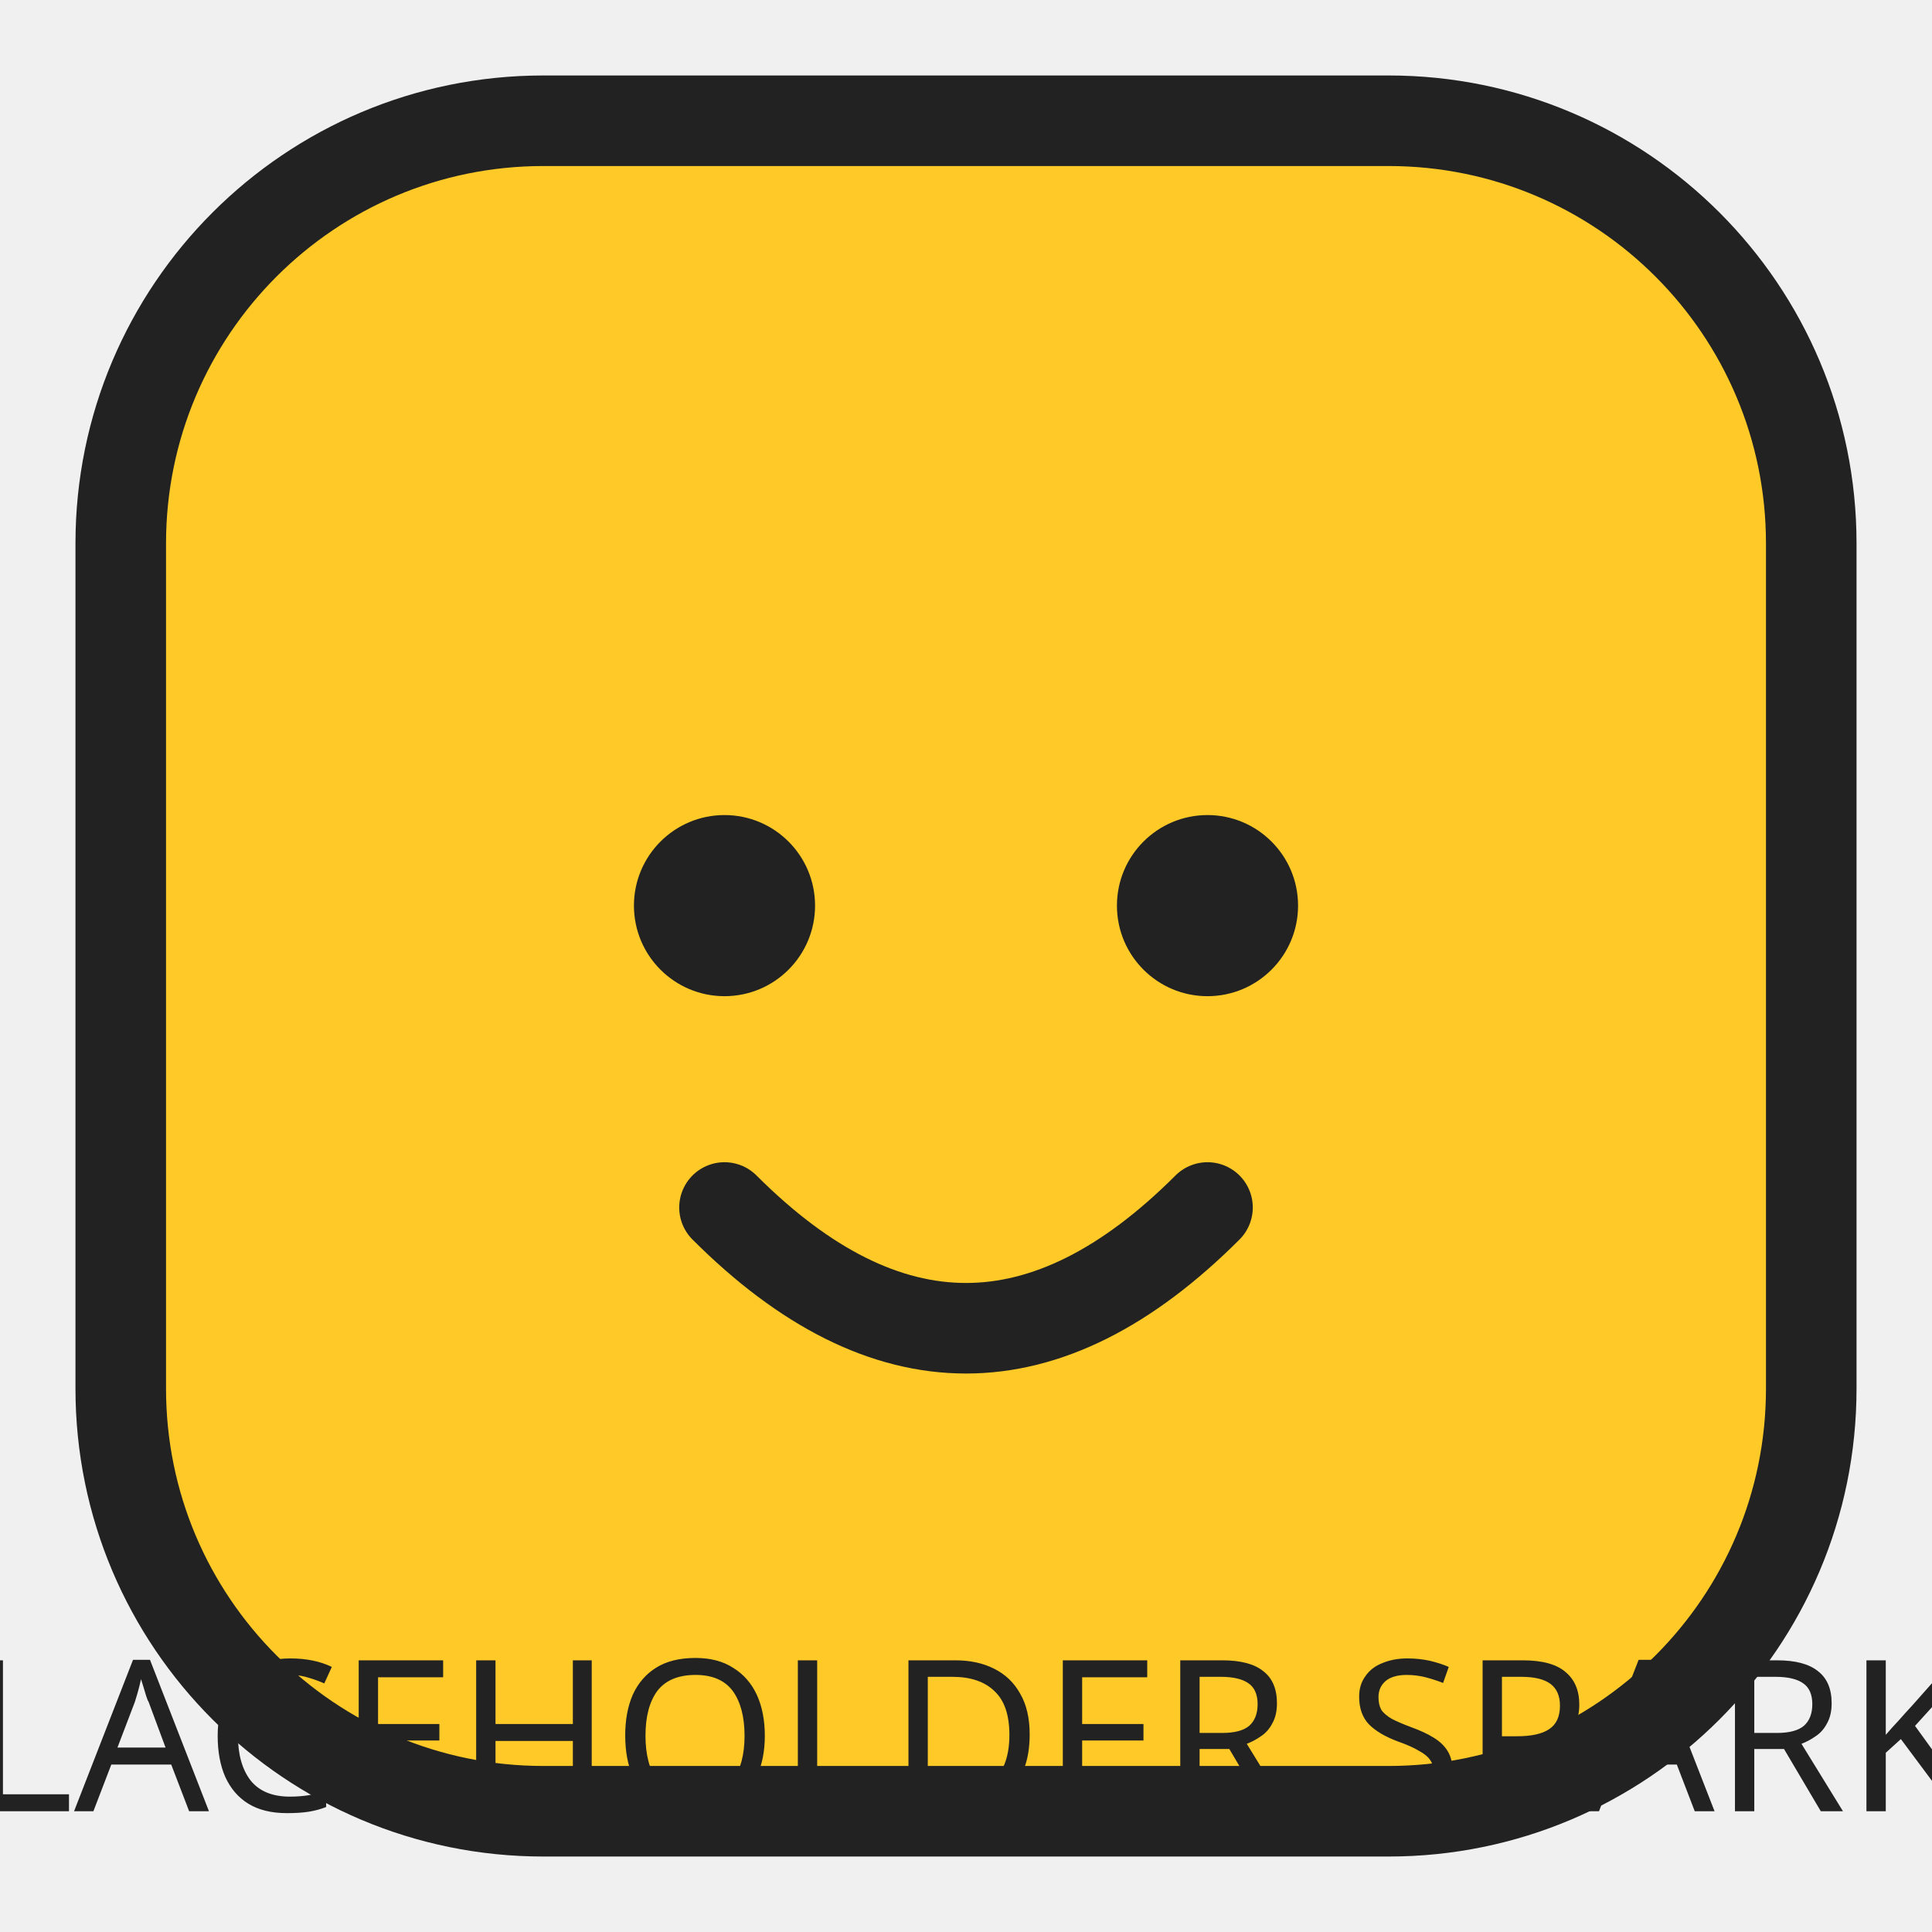
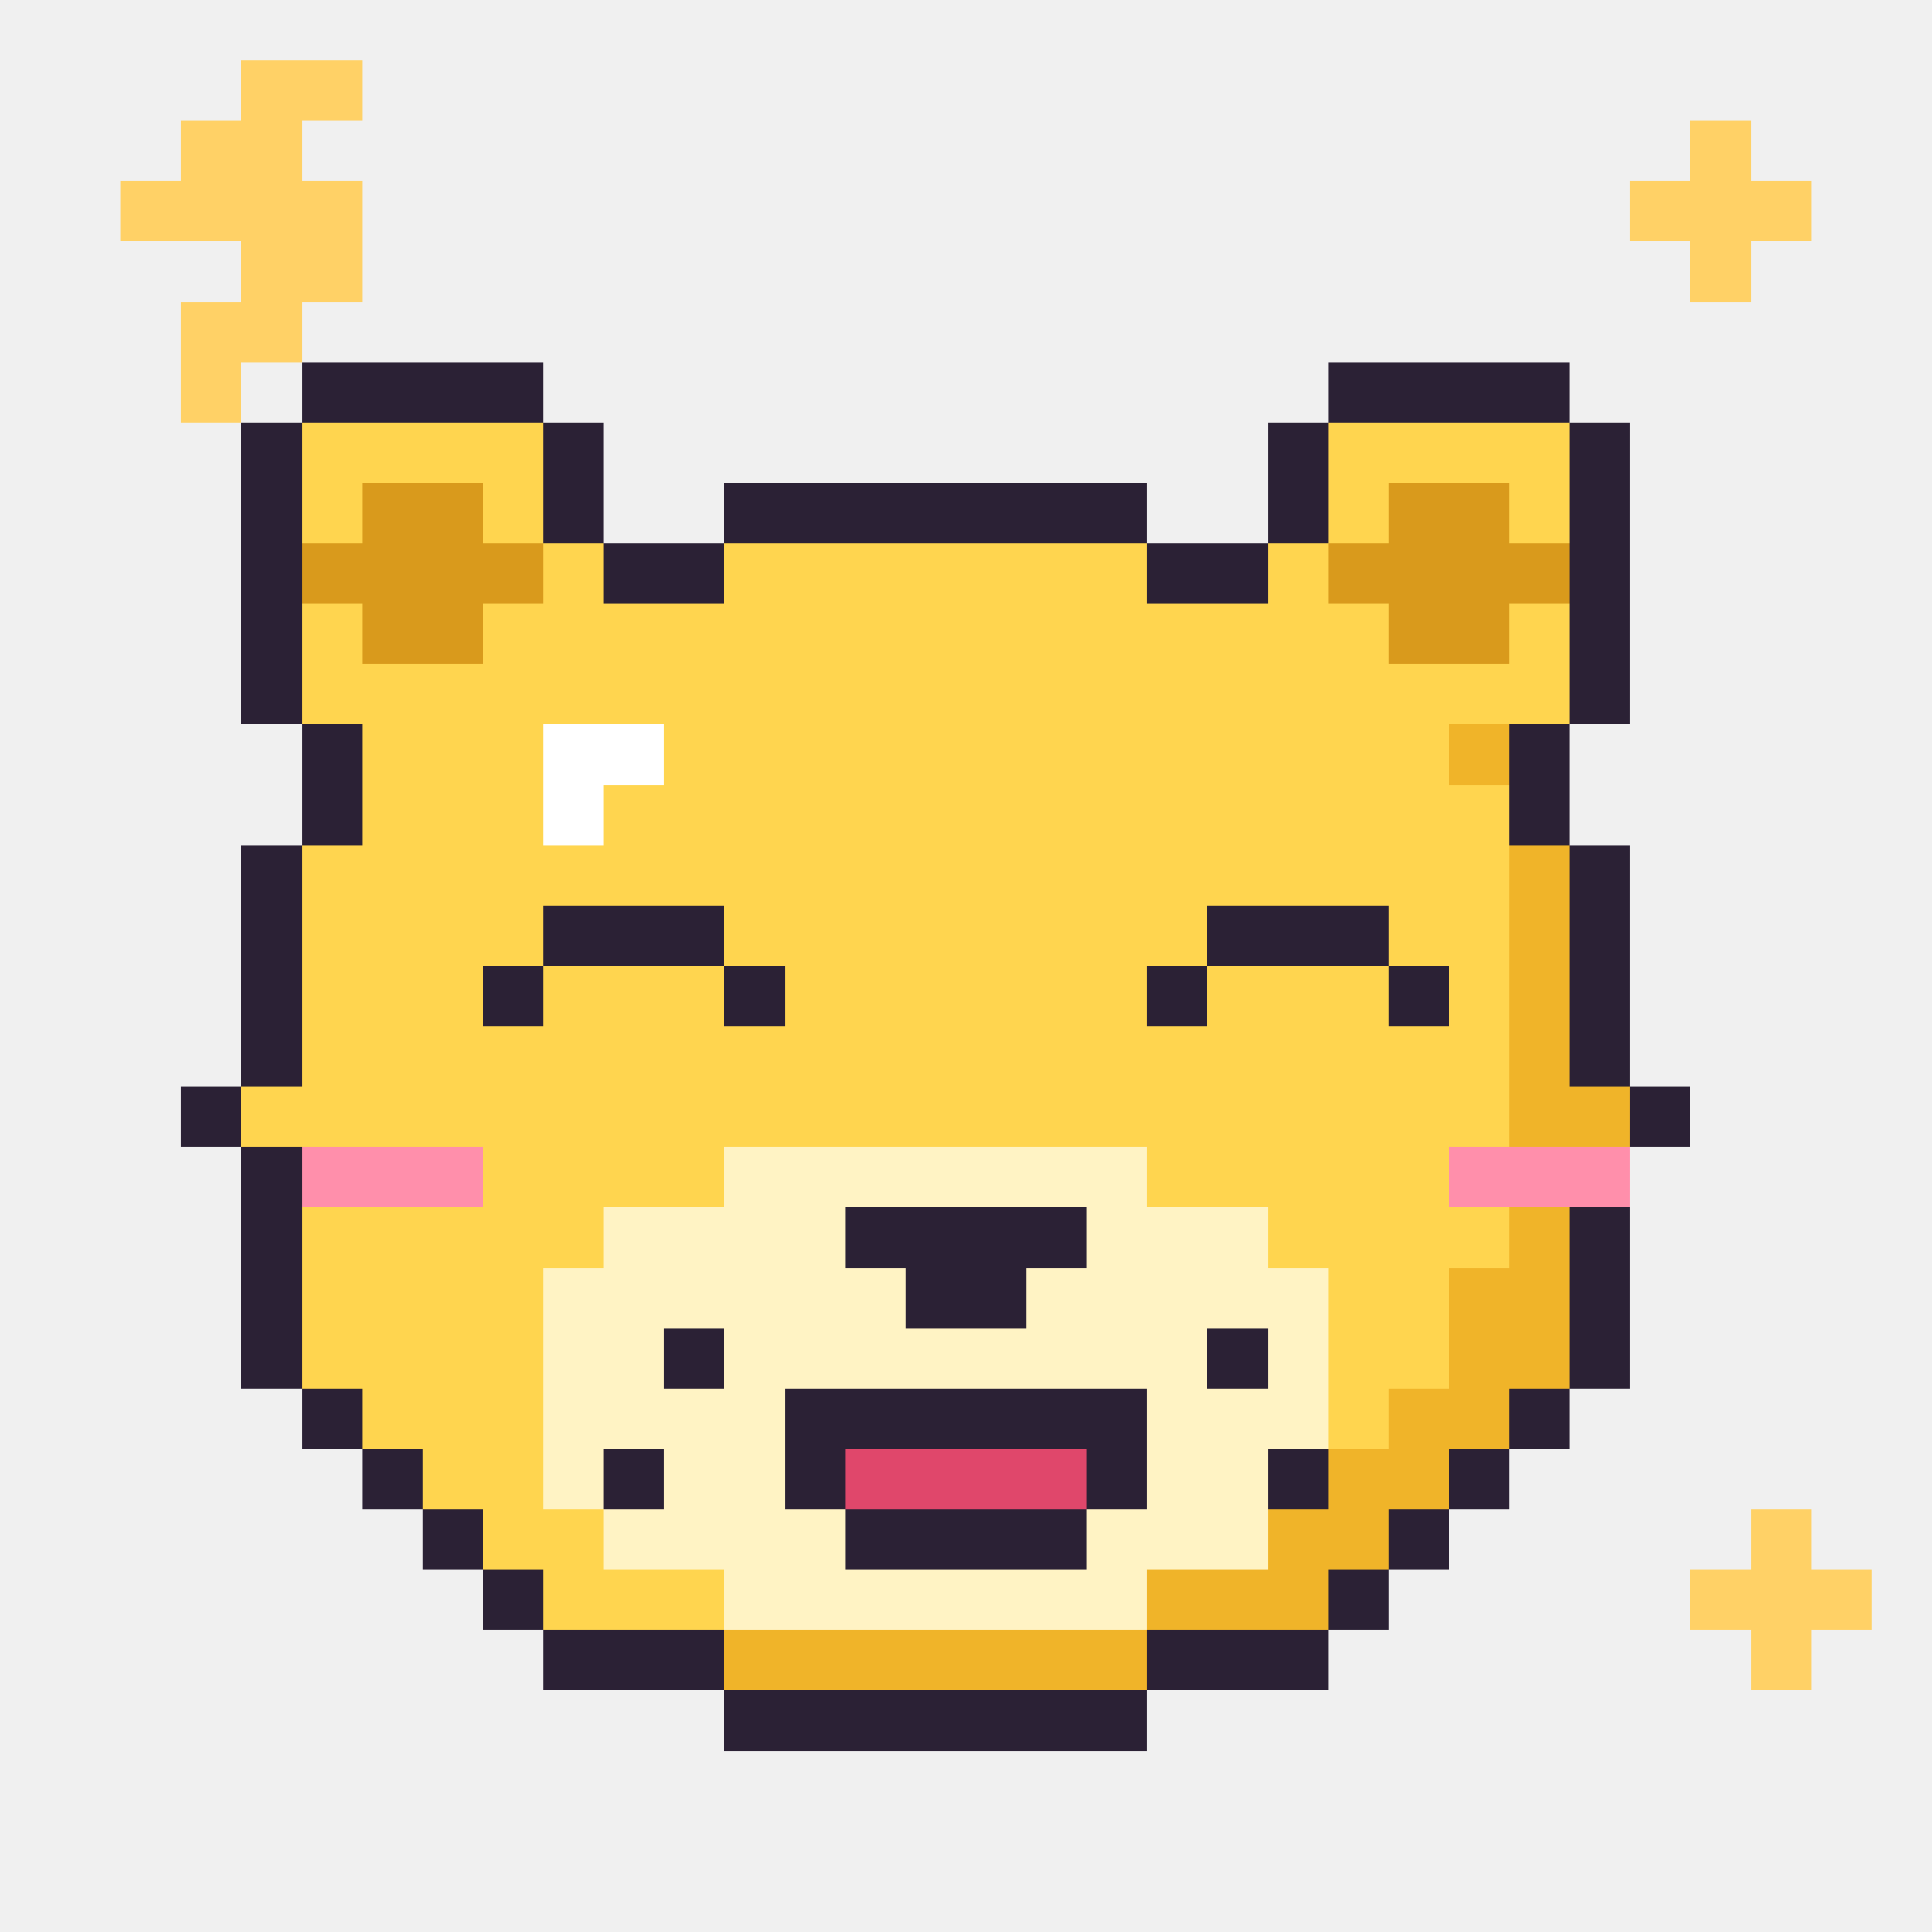
- <svg xmlns="http://www.w3.org/2000/svg" viewBox="0 0 64 64" width="64" height="64">
-   <rect x="4" y="4" width="56" height="56" rx="14" fill="#ffca28" stroke="#222" stroke-width="3" />
-   <g fill="#222">
-     <circle cx="24" cy="30" r="3" />
-     <circle cx="40" cy="30" r="3" />
-   </g>
-   <path d="M24 40 Q32 48 40 40" stroke="#222" stroke-width="3" fill="none" stroke-linecap="round" />
-   <text x="32" y="60" font-family="sans-serif" font-size="7" text-anchor="middle" fill="#222">PLACEHOLDER SPARKY</text>
+ <svg xmlns="http://www.w3.org/2000/svg" viewBox="0 0 32 32" width="96" height="96" shape-rendering="crispEdges">
+   <rect x="4" y="1" width="2" height="1" fill="#ffd166" />
+   <rect x="3" y="2" width="2" height="1" fill="#ffd166" />
+   <rect x="28" y="2" width="1" height="1" fill="#ffd166" />
+   <rect x="2" y="3" width="4" height="1" fill="#ffd166" />
+   <rect x="27" y="3" width="3" height="1" fill="#ffd166" />
+   <rect x="4" y="4" width="2" height="1" fill="#ffd166" />
+   <rect x="28" y="4" width="1" height="1" fill="#ffd166" />
+   <rect x="3" y="5" width="2" height="1" fill="#ffd166" />
+   <rect x="3" y="6" width="1" height="1" fill="#ffd166" />
+   <rect x="5" y="6" width="4" height="1" fill="#2b2135" />
+   <rect x="22" y="6" width="4" height="1" fill="#2b2135" />
+   <rect x="4" y="7" width="1" height="1" fill="#2b2135" />
+   <rect x="5" y="7" width="4" height="1" fill="#ffd54f" />
+   <rect x="9" y="7" width="1" height="1" fill="#2b2135" />
+   <rect x="21" y="7" width="1" height="1" fill="#2b2135" />
+   <rect x="22" y="7" width="4" height="1" fill="#ffd54f" />
+   <rect x="26" y="7" width="1" height="1" fill="#2b2135" />
+   <rect x="4" y="8" width="1" height="1" fill="#2b2135" />
+   <rect x="5" y="8" width="1" height="1" fill="#ffd54f" />
+   <rect x="6" y="8" width="2" height="1" fill="#d99a1c" />
+   <rect x="8" y="8" width="1" height="1" fill="#ffd54f" />
+   <rect x="9" y="8" width="1" height="1" fill="#2b2135" />
+   <rect x="12" y="8" width="7" height="1" fill="#2b2135" />
+   <rect x="21" y="8" width="1" height="1" fill="#2b2135" />
+   <rect x="22" y="8" width="1" height="1" fill="#ffd54f" />
+   <rect x="23" y="8" width="2" height="1" fill="#d99a1c" />
+   <rect x="25" y="8" width="1" height="1" fill="#ffd54f" />
+   <rect x="26" y="8" width="1" height="1" fill="#2b2135" />
+   <rect x="4" y="9" width="1" height="1" fill="#2b2135" />
+   <rect x="5" y="9" width="4" height="1" fill="#d99a1c" />
+   <rect x="9" y="9" width="1" height="1" fill="#ffd54f" />
+   <rect x="10" y="9" width="2" height="1" fill="#2b2135" />
+   <rect x="12" y="9" width="7" height="1" fill="#ffd54f" />
+   <rect x="19" y="9" width="2" height="1" fill="#2b2135" />
+   <rect x="21" y="9" width="1" height="1" fill="#ffd54f" />
+   <rect x="22" y="9" width="4" height="1" fill="#d99a1c" />
+   <rect x="26" y="9" width="1" height="1" fill="#2b2135" />
+   <rect x="4" y="10" width="1" height="1" fill="#2b2135" />
+   <rect x="5" y="10" width="1" height="1" fill="#ffd54f" />
+   <rect x="6" y="10" width="2" height="1" fill="#d99a1c" />
+   <rect x="8" y="10" width="15" height="1" fill="#ffd54f" />
+   <rect x="23" y="10" width="2" height="1" fill="#d99a1c" />
+   <rect x="25" y="10" width="1" height="1" fill="#ffd54f" />
+   <rect x="26" y="10" width="1" height="1" fill="#2b2135" />
+   <rect x="4" y="11" width="1" height="1" fill="#2b2135" />
+   <rect x="5" y="11" width="21" height="1" fill="#ffd54f" />
+   <rect x="26" y="11" width="1" height="1" fill="#2b2135" />
+   <rect x="5" y="12" width="1" height="1" fill="#2b2135" />
+   <rect x="6" y="12" width="3" height="1" fill="#ffd54f" />
+   <rect x="9" y="12" width="2" height="1" fill="#ffffff" />
+   <rect x="11" y="12" width="13" height="1" fill="#ffd54f" />
+   <rect x="24" y="12" width="1" height="1" fill="#f0b429" />
+   <rect x="25" y="12" width="1" height="1" fill="#2b2135" />
+   <rect x="5" y="13" width="1" height="1" fill="#2b2135" />
+   <rect x="6" y="13" width="3" height="1" fill="#ffd54f" />
+   <rect x="9" y="13" width="1" height="1" fill="#ffffff" />
+   <rect x="10" y="13" width="15" height="1" fill="#ffd54f" />
+   <rect x="25" y="13" width="1" height="1" fill="#2b2135" />
+   <rect x="4" y="14" width="1" height="1" fill="#2b2135" />
+   <rect x="5" y="14" width="20" height="1" fill="#ffd54f" />
+   <rect x="25" y="14" width="1" height="1" fill="#f0b429" />
+   <rect x="26" y="14" width="1" height="1" fill="#2b2135" />
+   <rect x="4" y="15" width="1" height="1" fill="#2b2135" />
+   <rect x="5" y="15" width="4" height="1" fill="#ffd54f" />
+   <rect x="9" y="15" width="3" height="1" fill="#2b2135" />
+   <rect x="12" y="15" width="8" height="1" fill="#ffd54f" />
+   <rect x="20" y="15" width="3" height="1" fill="#2b2135" />
+   <rect x="23" y="15" width="2" height="1" fill="#ffd54f" />
+   <rect x="25" y="15" width="1" height="1" fill="#f0b429" />
+   <rect x="26" y="15" width="1" height="1" fill="#2b2135" />
+   <rect x="4" y="16" width="1" height="1" fill="#2b2135" />
+   <rect x="5" y="16" width="3" height="1" fill="#ffd54f" />
+   <rect x="8" y="16" width="1" height="1" fill="#2b2135" />
+   <rect x="9" y="16" width="3" height="1" fill="#ffd54f" />
+   <rect x="12" y="16" width="1" height="1" fill="#2b2135" />
+   <rect x="13" y="16" width="6" height="1" fill="#ffd54f" />
+   <rect x="19" y="16" width="1" height="1" fill="#2b2135" />
+   <rect x="20" y="16" width="3" height="1" fill="#ffd54f" />
+   <rect x="23" y="16" width="1" height="1" fill="#2b2135" />
+   <rect x="24" y="16" width="1" height="1" fill="#ffd54f" />
+   <rect x="25" y="16" width="1" height="1" fill="#f0b429" />
+   <rect x="26" y="16" width="1" height="1" fill="#2b2135" />
+   <rect x="4" y="17" width="1" height="1" fill="#2b2135" />
+   <rect x="5" y="17" width="20" height="1" fill="#ffd54f" />
+   <rect x="25" y="17" width="1" height="1" fill="#f0b429" />
+   <rect x="26" y="17" width="1" height="1" fill="#2b2135" />
+   <rect x="3" y="18" width="1" height="1" fill="#2b2135" />
+   <rect x="4" y="18" width="21" height="1" fill="#ffd54f" />
+   <rect x="25" y="18" width="2" height="1" fill="#f0b429" />
+   <rect x="27" y="18" width="1" height="1" fill="#2b2135" />
+   <rect x="4" y="19" width="1" height="1" fill="#2b2135" />
+   <rect x="5" y="19" width="3" height="1" fill="#ff8fab" />
+   <rect x="8" y="19" width="4" height="1" fill="#ffd54f" />
+   <rect x="12" y="19" width="7" height="1" fill="#fff3c4" />
+   <rect x="19" y="19" width="5" height="1" fill="#ffd54f" />
+   <rect x="24" y="19" width="3" height="1" fill="#ff8fab" />
+   <rect x="4" y="20" width="1" height="1" fill="#2b2135" />
+   <rect x="5" y="20" width="5" height="1" fill="#ffd54f" />
+   <rect x="10" y="20" width="4" height="1" fill="#fff3c4" />
+   <rect x="14" y="20" width="4" height="1" fill="#2b2135" />
+   <rect x="18" y="20" width="3" height="1" fill="#fff3c4" />
+   <rect x="21" y="20" width="4" height="1" fill="#ffd54f" />
+   <rect x="25" y="20" width="1" height="1" fill="#f0b429" />
+   <rect x="26" y="20" width="1" height="1" fill="#2b2135" />
+   <rect x="4" y="21" width="1" height="1" fill="#2b2135" />
+   <rect x="5" y="21" width="4" height="1" fill="#ffd54f" />
+   <rect x="9" y="21" width="6" height="1" fill="#fff3c4" />
+   <rect x="15" y="21" width="2" height="1" fill="#2b2135" />
+   <rect x="17" y="21" width="5" height="1" fill="#fff3c4" />
+   <rect x="22" y="21" width="2" height="1" fill="#ffd54f" />
+   <rect x="24" y="21" width="2" height="1" fill="#f0b429" />
+   <rect x="26" y="21" width="1" height="1" fill="#2b2135" />
+   <rect x="4" y="22" width="1" height="1" fill="#2b2135" />
+   <rect x="5" y="22" width="4" height="1" fill="#ffd54f" />
+   <rect x="9" y="22" width="2" height="1" fill="#fff3c4" />
+   <rect x="11" y="22" width="1" height="1" fill="#2b2135" />
+   <rect x="12" y="22" width="8" height="1" fill="#fff3c4" />
+   <rect x="20" y="22" width="1" height="1" fill="#2b2135" />
+   <rect x="21" y="22" width="1" height="1" fill="#fff3c4" />
+   <rect x="22" y="22" width="2" height="1" fill="#ffd54f" />
+   <rect x="24" y="22" width="2" height="1" fill="#f0b429" />
+   <rect x="26" y="22" width="1" height="1" fill="#2b2135" />
+   <rect x="5" y="23" width="1" height="1" fill="#2b2135" />
+   <rect x="6" y="23" width="3" height="1" fill="#ffd54f" />
+   <rect x="9" y="23" width="4" height="1" fill="#fff3c4" />
+   <rect x="13" y="23" width="6" height="1" fill="#2b2135" />
+   <rect x="19" y="23" width="3" height="1" fill="#fff3c4" />
+   <rect x="22" y="23" width="1" height="1" fill="#ffd54f" />
+   <rect x="23" y="23" width="2" height="1" fill="#f0b429" />
+   <rect x="25" y="23" width="1" height="1" fill="#2b2135" />
+   <rect x="6" y="24" width="1" height="1" fill="#2b2135" />
+   <rect x="7" y="24" width="2" height="1" fill="#ffd54f" />
+   <rect x="9" y="24" width="1" height="1" fill="#fff3c4" />
+   <rect x="10" y="24" width="1" height="1" fill="#2b2135" />
+   <rect x="11" y="24" width="2" height="1" fill="#fff3c4" />
+   <rect x="13" y="24" width="1" height="1" fill="#2b2135" />
+   <rect x="14" y="24" width="4" height="1" fill="#e0476b" />
+   <rect x="18" y="24" width="1" height="1" fill="#2b2135" />
+   <rect x="19" y="24" width="2" height="1" fill="#fff3c4" />
+   <rect x="21" y="24" width="1" height="1" fill="#2b2135" />
+   <rect x="22" y="24" width="2" height="1" fill="#f0b429" />
+   <rect x="24" y="24" width="1" height="1" fill="#2b2135" />
+   <rect x="7" y="25" width="1" height="1" fill="#2b2135" />
+   <rect x="8" y="25" width="2" height="1" fill="#ffd54f" />
+   <rect x="10" y="25" width="4" height="1" fill="#fff3c4" />
+   <rect x="14" y="25" width="4" height="1" fill="#2b2135" />
+   <rect x="18" y="25" width="3" height="1" fill="#fff3c4" />
+   <rect x="21" y="25" width="2" height="1" fill="#f0b429" />
+   <rect x="23" y="25" width="1" height="1" fill="#2b2135" />
+   <rect x="29" y="25" width="1" height="1" fill="#ffd166" />
+   <rect x="8" y="26" width="1" height="1" fill="#2b2135" />
+   <rect x="9" y="26" width="3" height="1" fill="#ffd54f" />
+   <rect x="12" y="26" width="7" height="1" fill="#fff3c4" />
+   <rect x="19" y="26" width="3" height="1" fill="#f0b429" />
+   <rect x="22" y="26" width="1" height="1" fill="#2b2135" />
+   <rect x="28" y="26" width="3" height="1" fill="#ffd166" />
+   <rect x="9" y="27" width="3" height="1" fill="#2b2135" />
+   <rect x="12" y="27" width="7" height="1" fill="#f0b429" />
+   <rect x="19" y="27" width="3" height="1" fill="#2b2135" />
+   <rect x="29" y="27" width="1" height="1" fill="#ffd166" />
+   <rect x="12" y="28" width="7" height="1" fill="#2b2135" />
</svg>
